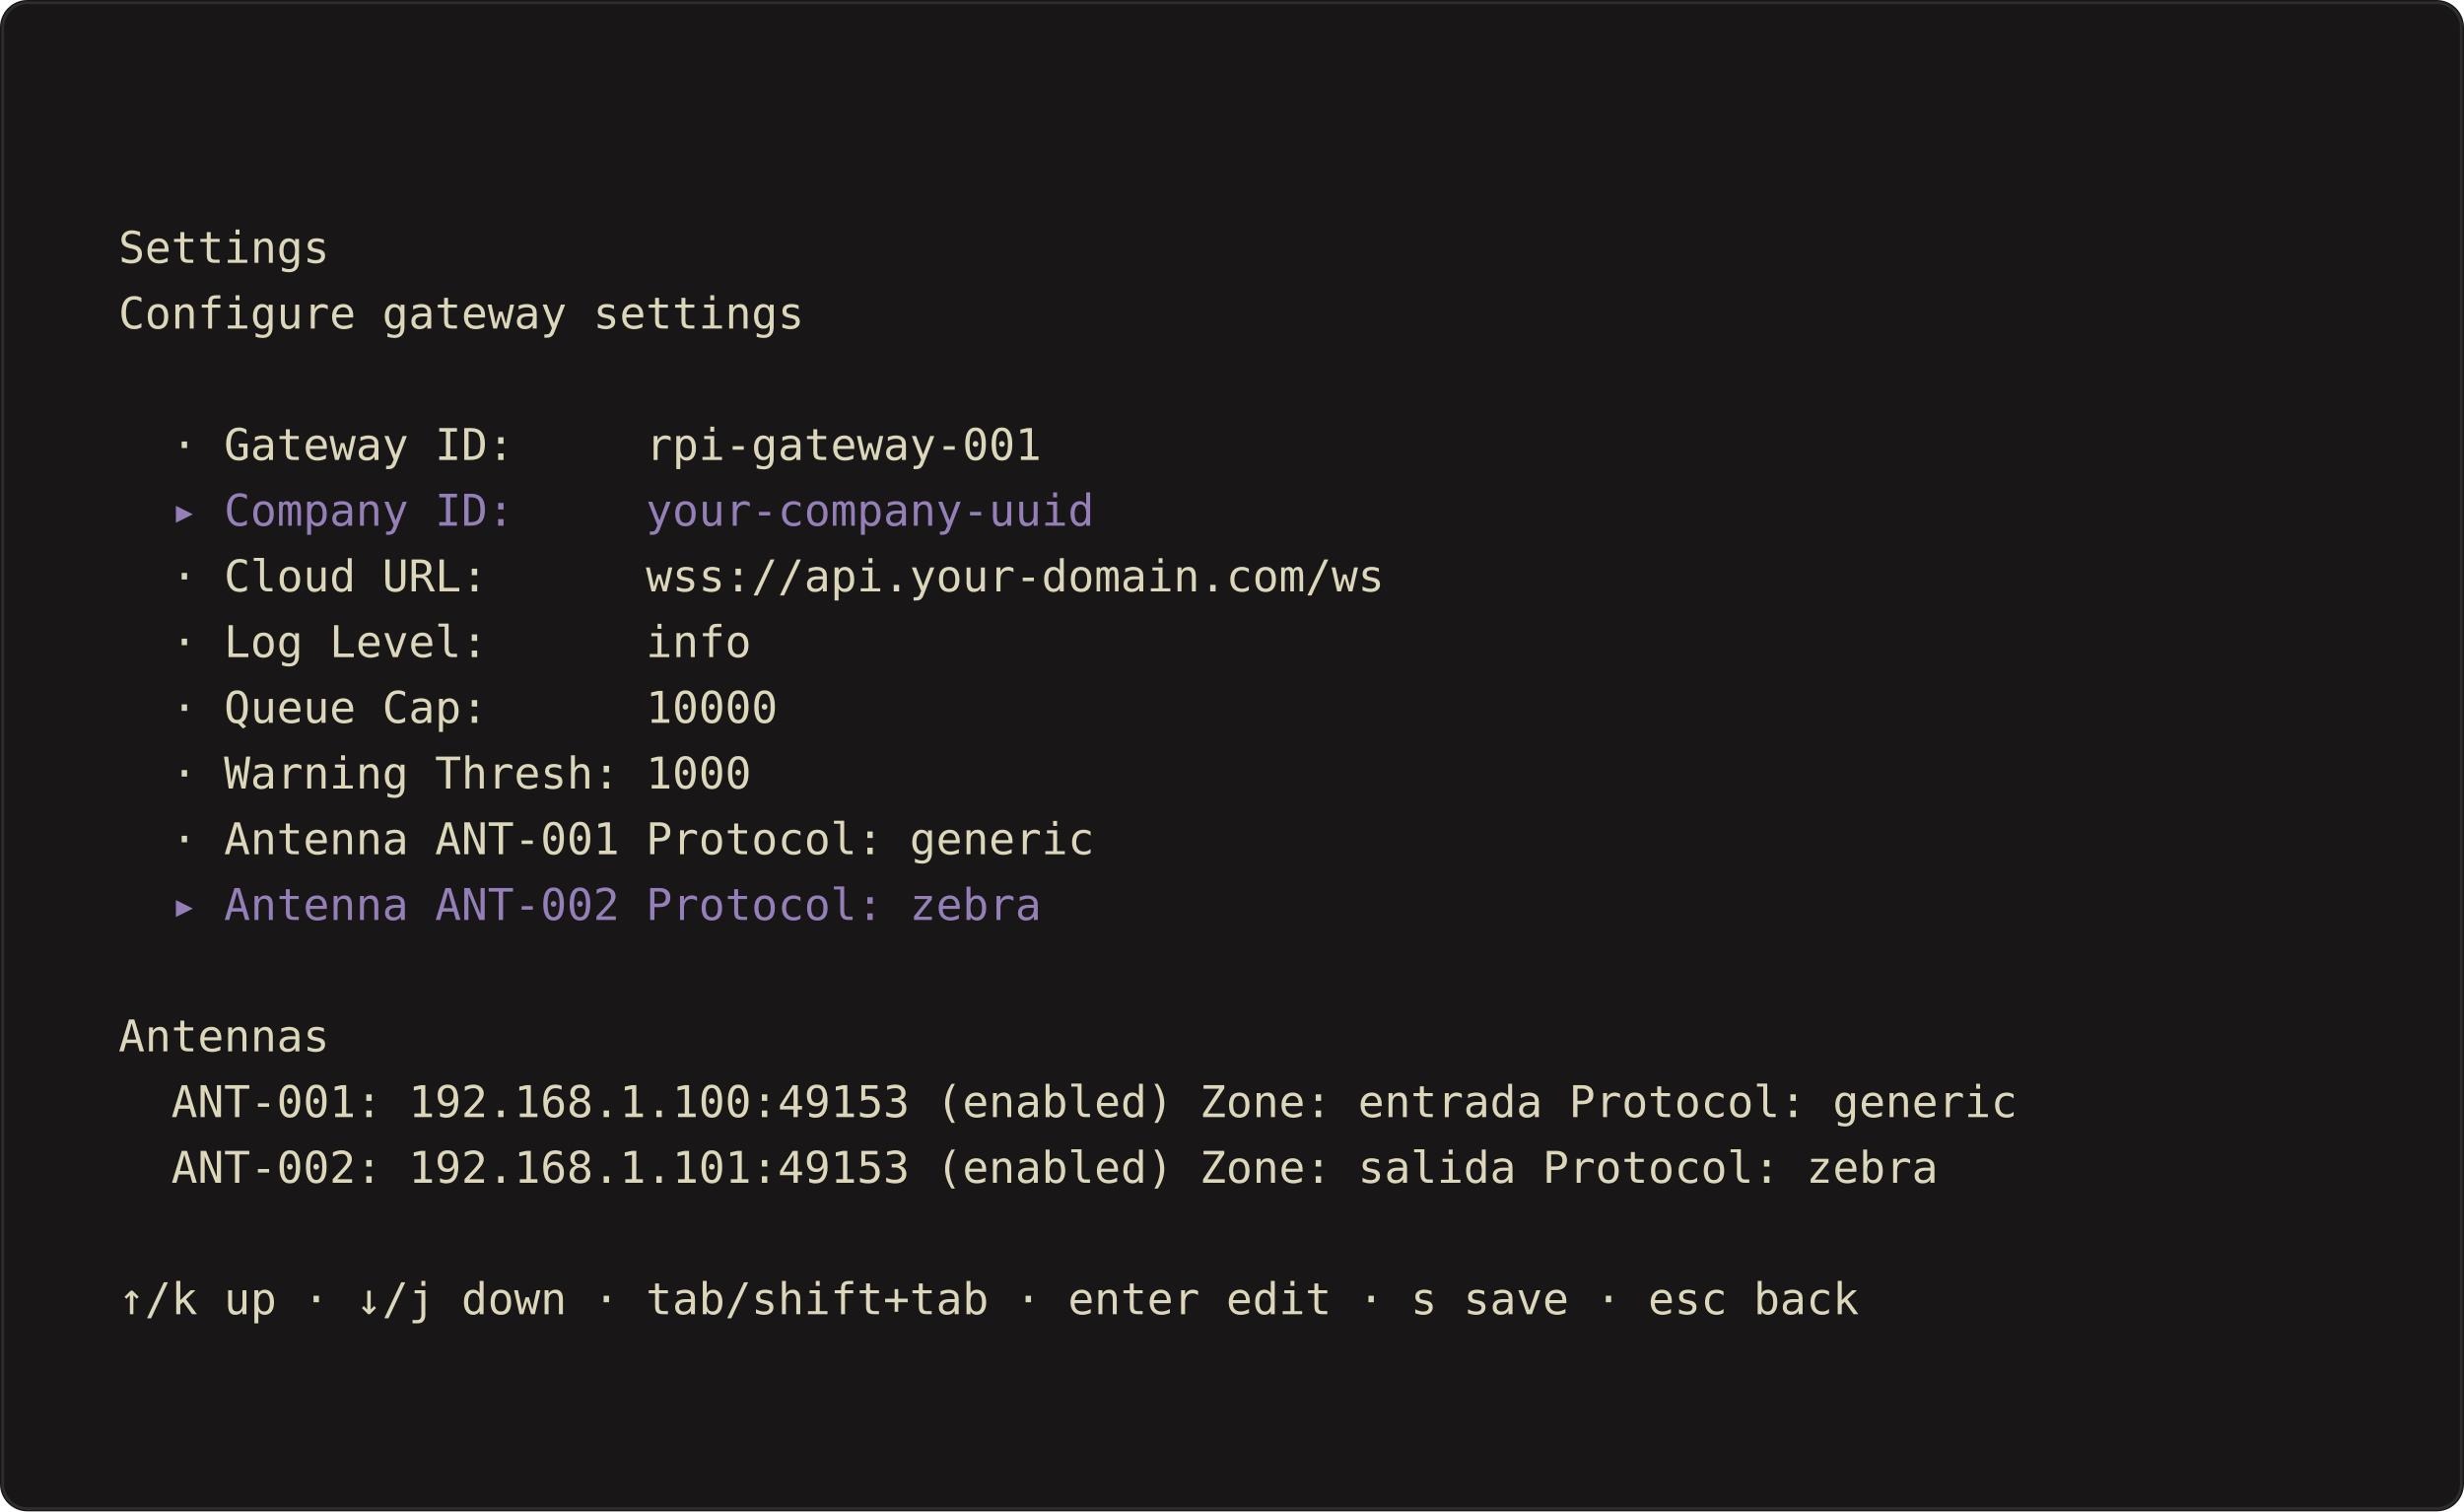
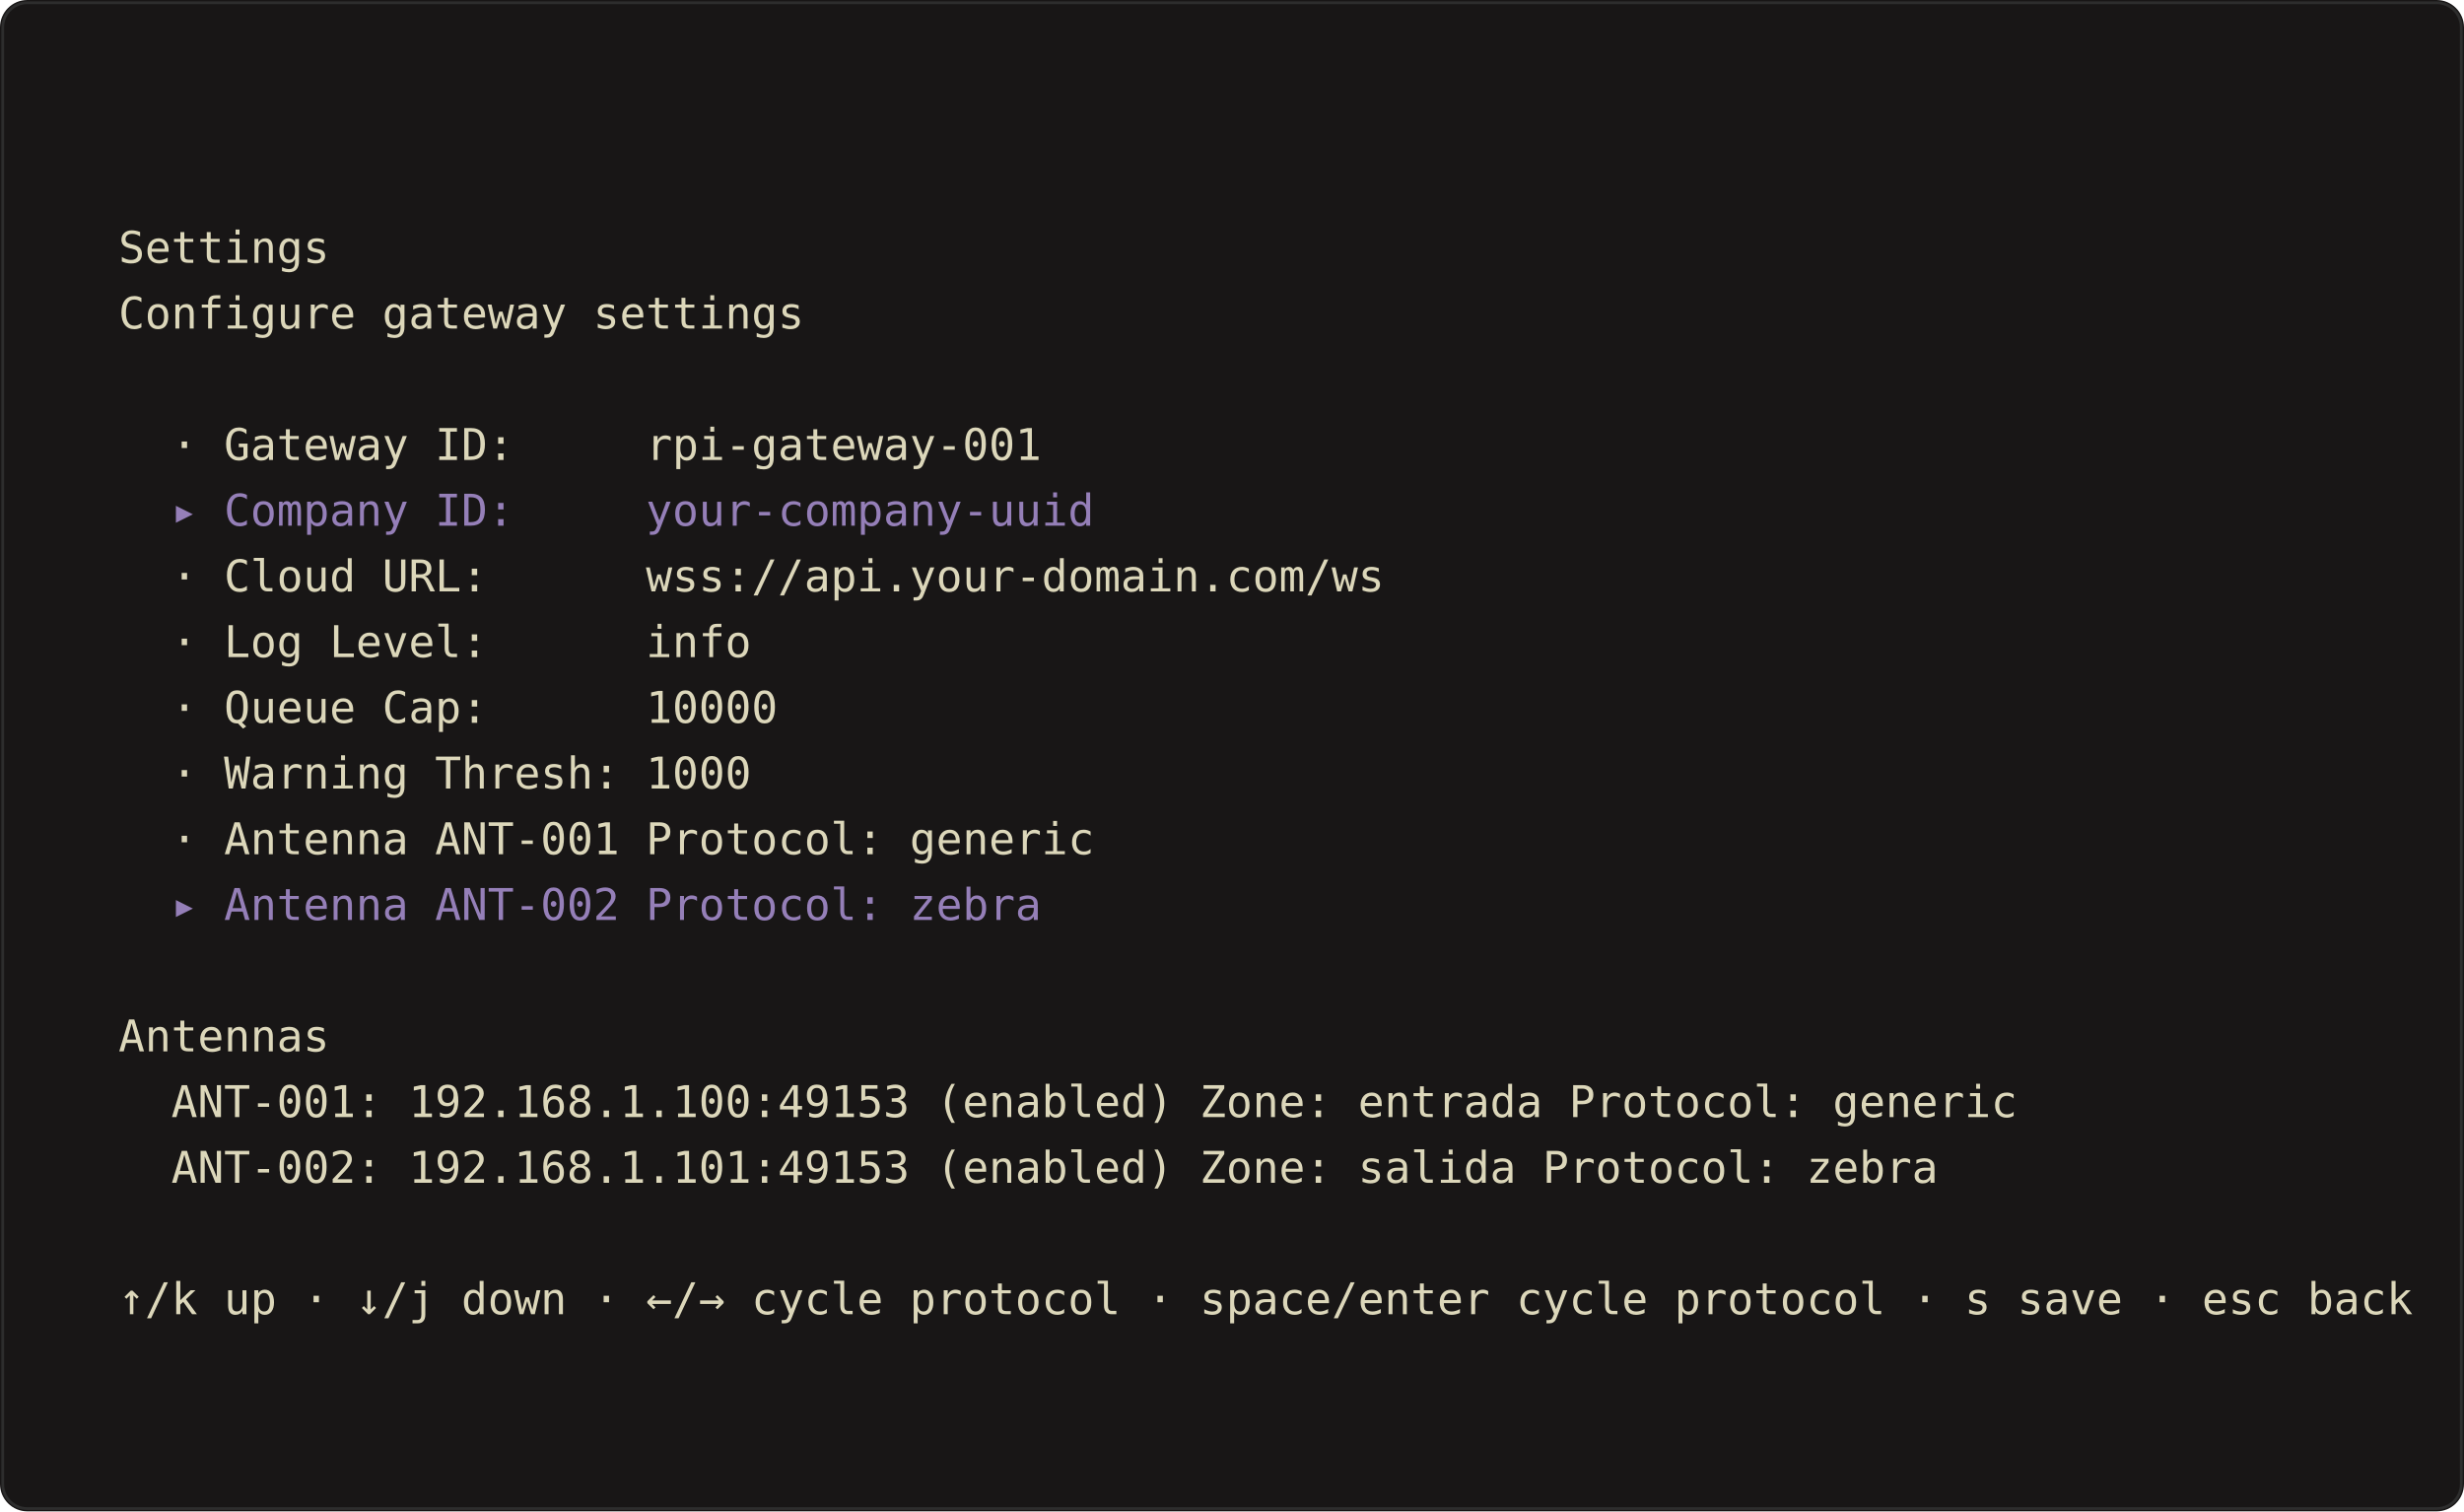
<svg xmlns="http://www.w3.org/2000/svg" width="900" height="552" viewBox="0 0 900 552">
  <rect width="900" height="552" rx="10" fill="#181616" />
  <rect x="1" y="1" width="898" height="550" rx="9" fill="none" stroke="#2d2d2d" stroke-width="1" />
  <text x="24" y="48.0" font-family="IosevkaTerm NF, JetBrainsMono Nerd Font, JetBrains Mono, Consolas, monospace" font-size="16" fill="#dcd7ba" xml:space="preserve" />
  <text x="24" y="72.0" font-family="IosevkaTerm NF, JetBrainsMono Nerd Font, JetBrains Mono, Consolas, monospace" font-size="16" fill="#dcd7ba" xml:space="preserve" />
  <text x="24" y="96.0" font-family="IosevkaTerm NF, JetBrainsMono Nerd Font, JetBrains Mono, Consolas, monospace" font-size="16" fill="#dcd7ba" xml:space="preserve">  Settings</text>
  <text x="24" y="120.0" font-family="IosevkaTerm NF, JetBrainsMono Nerd Font, JetBrains Mono, Consolas, monospace" font-size="16" fill="#dcd7ba" xml:space="preserve">  Configure gateway settings</text>
  <text x="24" y="144.0" font-family="IosevkaTerm NF, JetBrainsMono Nerd Font, JetBrains Mono, Consolas, monospace" font-size="16" fill="#dcd7ba" xml:space="preserve" />
  <text x="24" y="168.0" font-family="IosevkaTerm NF, JetBrainsMono Nerd Font, JetBrains Mono, Consolas, monospace" font-size="16" fill="#dcd7ba" xml:space="preserve">    · Gateway ID:     rpi-gateway-001</text>
  <text x="24" y="192.0" font-family="IosevkaTerm NF, JetBrainsMono Nerd Font, JetBrains Mono, Consolas, monospace" font-size="16" fill="#957fb8" xml:space="preserve">    ▸ Company ID:     your-company-uuid</text>
  <text x="24" y="216.0" font-family="IosevkaTerm NF, JetBrainsMono Nerd Font, JetBrains Mono, Consolas, monospace" font-size="16" fill="#dcd7ba" xml:space="preserve">    · Cloud URL:      wss://api.your-domain.com/ws</text>
  <text x="24" y="240.0" font-family="IosevkaTerm NF, JetBrainsMono Nerd Font, JetBrains Mono, Consolas, monospace" font-size="16" fill="#dcd7ba" xml:space="preserve">    · Log Level:      info</text>
  <text x="24" y="264.0" font-family="IosevkaTerm NF, JetBrainsMono Nerd Font, JetBrains Mono, Consolas, monospace" font-size="16" fill="#dcd7ba" xml:space="preserve">    · Queue Cap:      10000</text>
  <text x="24" y="288.0" font-family="IosevkaTerm NF, JetBrainsMono Nerd Font, JetBrains Mono, Consolas, monospace" font-size="16" fill="#dcd7ba" xml:space="preserve">    · Warning Thresh: 1000</text>
  <text x="24" y="312.0" font-family="IosevkaTerm NF, JetBrainsMono Nerd Font, JetBrains Mono, Consolas, monospace" font-size="16" fill="#dcd7ba" xml:space="preserve">    · Antenna ANT-001 Protocol: generic</text>
  <text x="24" y="336.0" font-family="IosevkaTerm NF, JetBrainsMono Nerd Font, JetBrains Mono, Consolas, monospace" font-size="16" fill="#957fb8" xml:space="preserve">    ▸ Antenna ANT-002 Protocol: zebra</text>
  <text x="24" y="360.0" font-family="IosevkaTerm NF, JetBrainsMono Nerd Font, JetBrains Mono, Consolas, monospace" font-size="16" fill="#dcd7ba" xml:space="preserve" />
  <text x="24" y="384.0" font-family="IosevkaTerm NF, JetBrainsMono Nerd Font, JetBrains Mono, Consolas, monospace" font-size="16" fill="#dcd7ba" xml:space="preserve">  Antennas</text>
  <text x="24" y="408.0" font-family="IosevkaTerm NF, JetBrainsMono Nerd Font, JetBrains Mono, Consolas, monospace" font-size="16" fill="#dcd7ba" xml:space="preserve">    ANT-001: 192.168.1.100:49153 (enabled) Zone: entrada Protocol: generic</text>
  <text x="24" y="432.0" font-family="IosevkaTerm NF, JetBrainsMono Nerd Font, JetBrains Mono, Consolas, monospace" font-size="16" fill="#dcd7ba" xml:space="preserve">    ANT-002: 192.168.1.101:49153 (enabled) Zone: salida Protocol: zebra</text>
  <text x="24" y="456.0" font-family="IosevkaTerm NF, JetBrainsMono Nerd Font, JetBrains Mono, Consolas, monospace" font-size="16" fill="#dcd7ba" xml:space="preserve" />
-   <text x="24" y="480.0" font-family="IosevkaTerm NF, JetBrainsMono Nerd Font, JetBrains Mono, Consolas, monospace" font-size="16" fill="#dcd7ba" xml:space="preserve">  ↑/k up · ↓/j down · tab/shift+tab · enter edit · s save · esc back</text>
+   <text x="24" y="480.0" font-family="IosevkaTerm NF, JetBrainsMono Nerd Font, JetBrains Mono, Consolas, monospace" font-size="16" fill="#dcd7ba" xml:space="preserve">  ↑/k up · ↓/j down · ←/→ cycle protocol · space/enter cycle protocol · s save · esc back</text>
  <text x="24" y="504.0" font-family="IosevkaTerm NF, JetBrainsMono Nerd Font, JetBrains Mono, Consolas, monospace" font-size="16" fill="#dcd7ba" xml:space="preserve" />
</svg>
